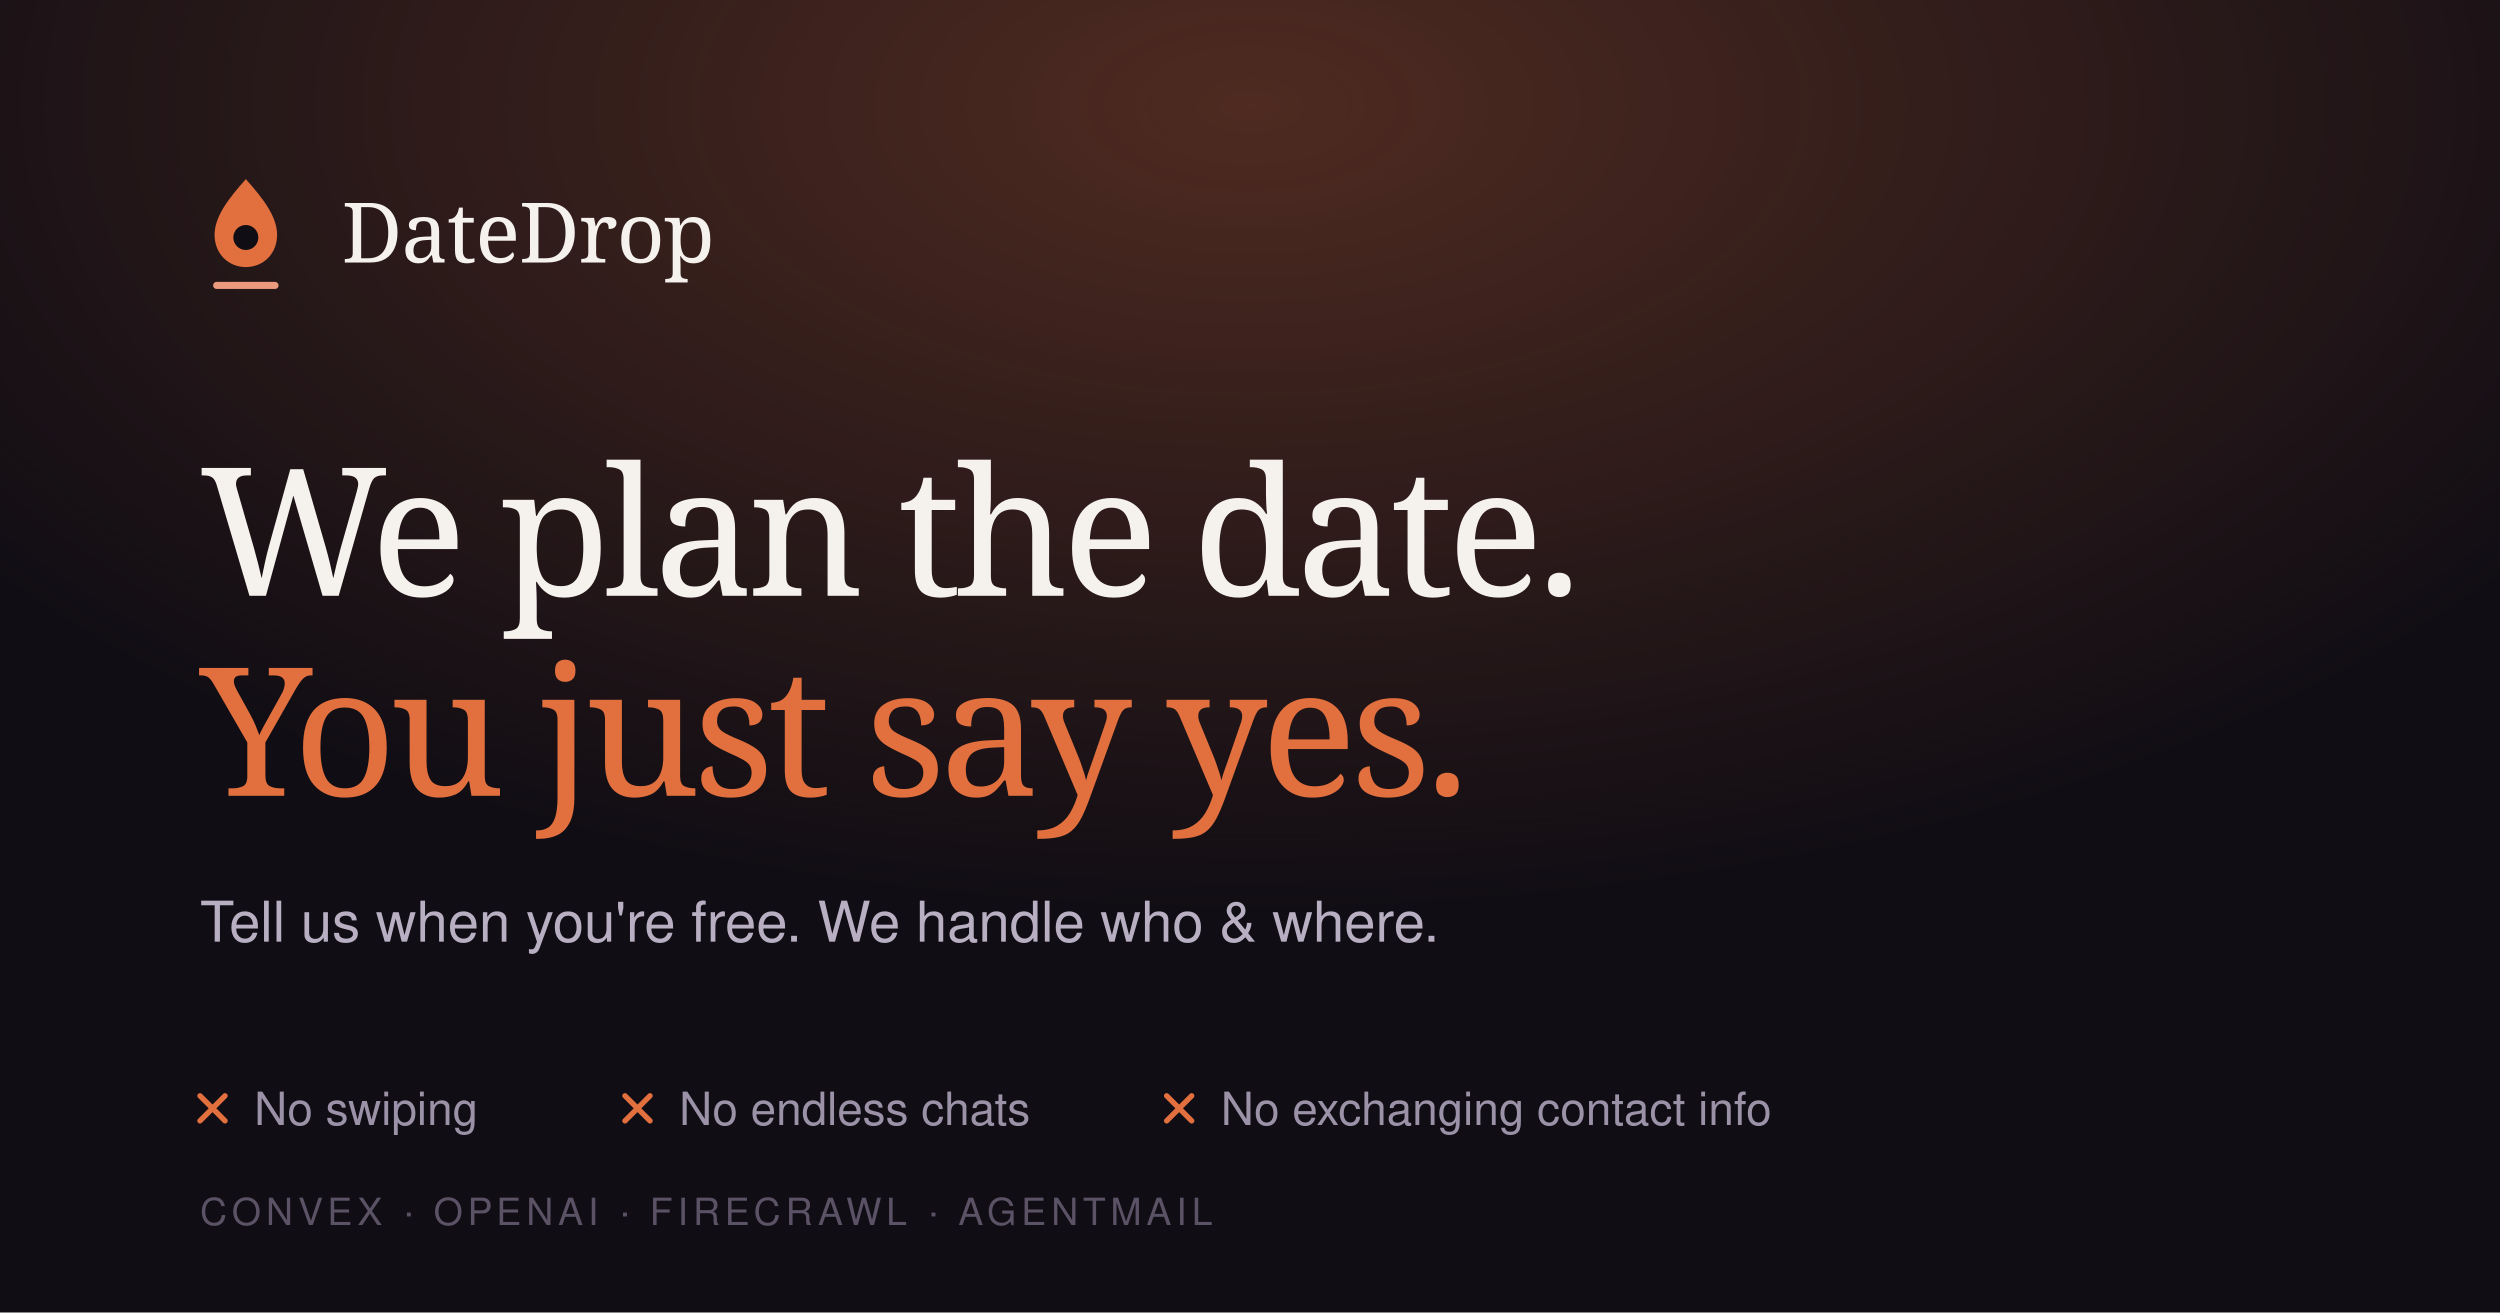
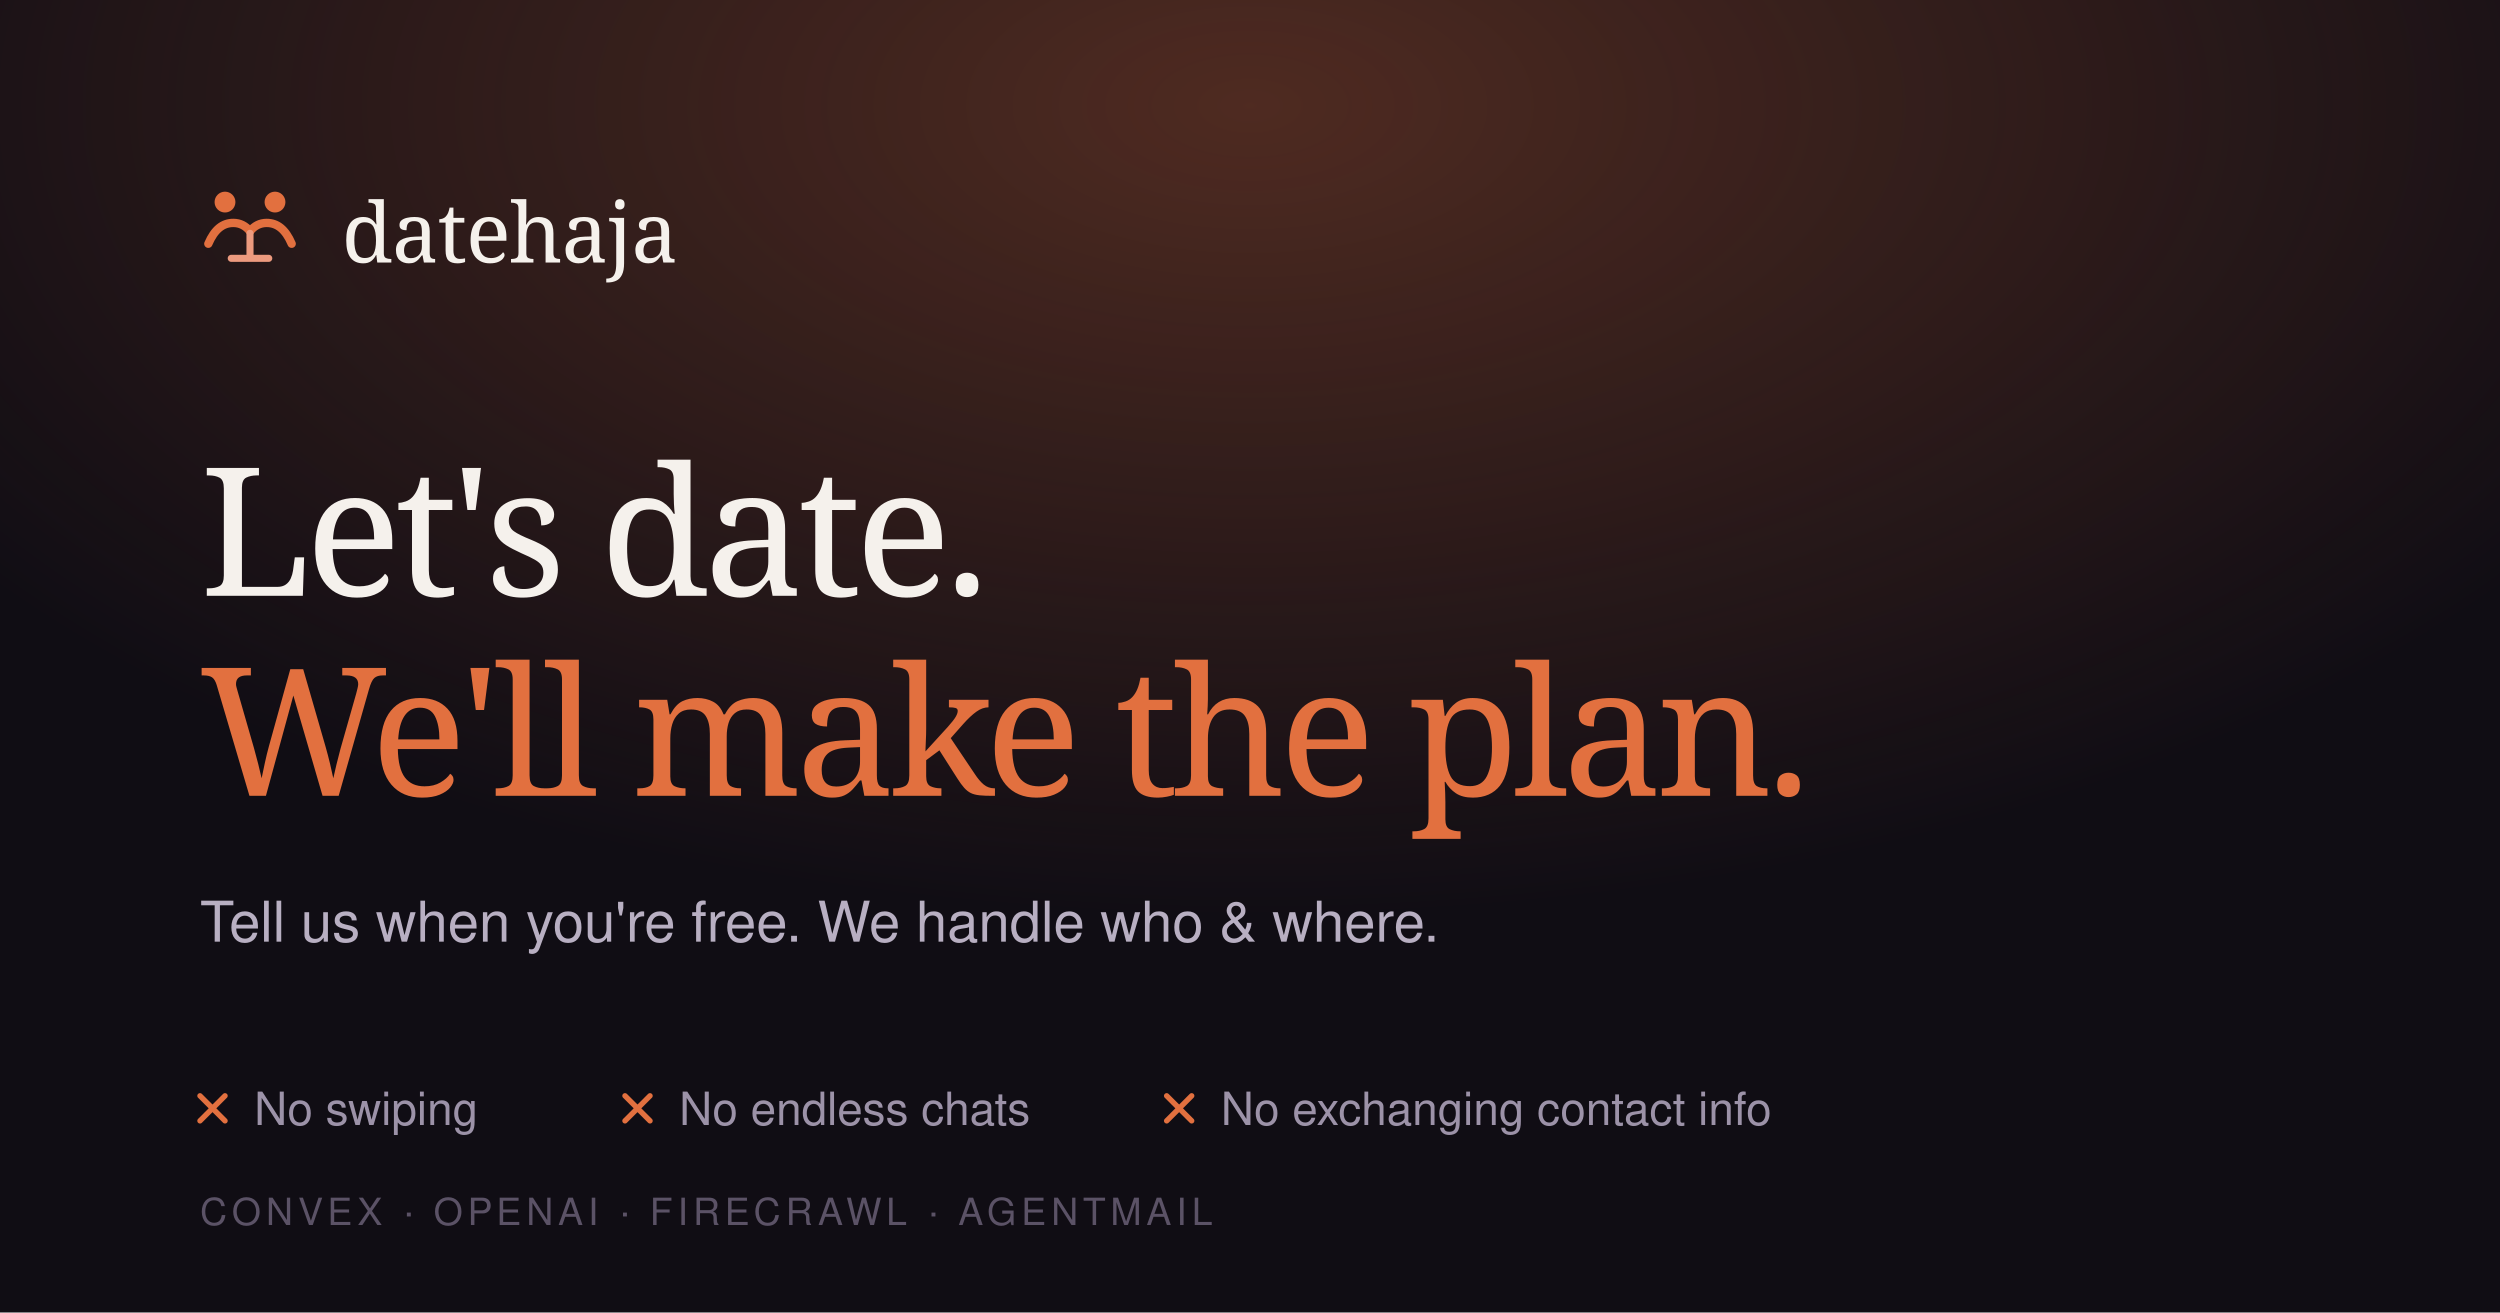
<svg xmlns="http://www.w3.org/2000/svg" width="1200" height="630" viewBox="0 0 1200 630">
  <defs>
    <radialGradient id="glow" cx="50%" cy="8%" r="62%">
      <stop offset="0%" stop-color="#e2703f" stop-opacity="0.30" />
      <stop offset="100%" stop-color="#e2703f" stop-opacity="0" />
    </radialGradient>
  </defs>
  <rect width="1200" height="630" fill="#100d14" />
  <rect width="1200" height="630" fill="url(#glow)" />
  <g transform="translate(96,84)">
-     <path d="M22 2c8.4 9.4 15 18 15 26.7C37 38 30.2 44.2 22 44.2S7 38 7 28.7C7 20 13.6 11.4 22 2Z" fill="#e2703f" />
-     <circle cx="22" cy="30" r="6" fill="#100d14" />
-     <path d="M8 53h28" stroke="#ec9a7e" stroke-width="3.4" stroke-linecap="round" />
+     <circle cx="12" cy="13" r="5" fill="#e2703f" />
+     <circle cx="36" cy="13" r="5" fill="#e2703f" />
+     <path d="M4 33c3-7 7-10 12-10 3.2 0 5.9 1.4 8 4 2.1-2.6 4.8-4 8-4 5 0 9 3 12 10" fill="none" stroke="#e2703f" stroke-width="4" stroke-linecap="round" />
+     <path d="M15 40h18M24 28v12" fill="none" stroke="#ec9a7e" stroke-width="3.4" stroke-linecap="round" />
  </g>
-   <text x="164" y="126" font-family="Georgia, 'Iowan Old Style', serif" font-size="40" fill="#f5f1ec" letter-spacing="-0.5">DateDrop</text>
-   <text x="96" y="286" font-family="Georgia, 'Iowan Old Style', serif" font-size="86" fill="#f5f1ec" letter-spacing="-3">We plan the date.</text>
-   <text x="96" y="382" font-family="Georgia, 'Iowan Old Style', serif" font-size="86" fill="#e2703f" letter-spacing="-3">You just say yes.</text>
+   <text x="164" y="126" font-family="Georgia, 'Iowan Old Style', serif" font-size="40" fill="#f5f1ec" letter-spacing="-0.5">datehaja</text>
+   <text x="96" y="286" font-family="Georgia, 'Iowan Old Style', serif" font-size="86" fill="#f5f1ec" letter-spacing="-3">Let's date.</text>
+   <text x="96" y="382" font-family="Georgia, 'Iowan Old Style', serif" font-size="86" fill="#e2703f" letter-spacing="-3">We'll make the plan.</text>
  <text x="96" y="452" font-family="-apple-system, 'Segoe UI', Helvetica, Arial, sans-serif" font-size="27" fill="#b8afc2">Tell us when you're free. We handle who &amp; where.</text>
  <g font-family="-apple-system, 'Segoe UI', Helvetica, Arial, sans-serif" font-size="22" fill="#9c92a8">
    <g transform="translate(96,520)">
      <path d="M0 6l12 12M12 6L0 18" stroke="#e2703f" stroke-width="2.6" stroke-linecap="round" fill="none" />
      <text x="26" y="20">No swiping</text>
    </g>
    <g transform="translate(300,520)">
      <path d="M0 6l12 12M12 6L0 18" stroke="#e2703f" stroke-width="2.6" stroke-linecap="round" fill="none" />
      <text x="26" y="20">No endless chats</text>
    </g>
    <g transform="translate(560,520)">
      <path d="M0 6l12 12M12 6L0 18" stroke="#e2703f" stroke-width="2.6" stroke-linecap="round" fill="none" />
      <text x="26" y="20">No exchanging contact info</text>
    </g>
  </g>
  <text x="96" y="588" font-family="-apple-system, 'Segoe UI', Helvetica, Arial, sans-serif" font-size="18" fill="#5b5266" letter-spacing="2.4">CONVEX · OPENAI · FIRECRAWL · AGENTMAIL</text>
</svg>
